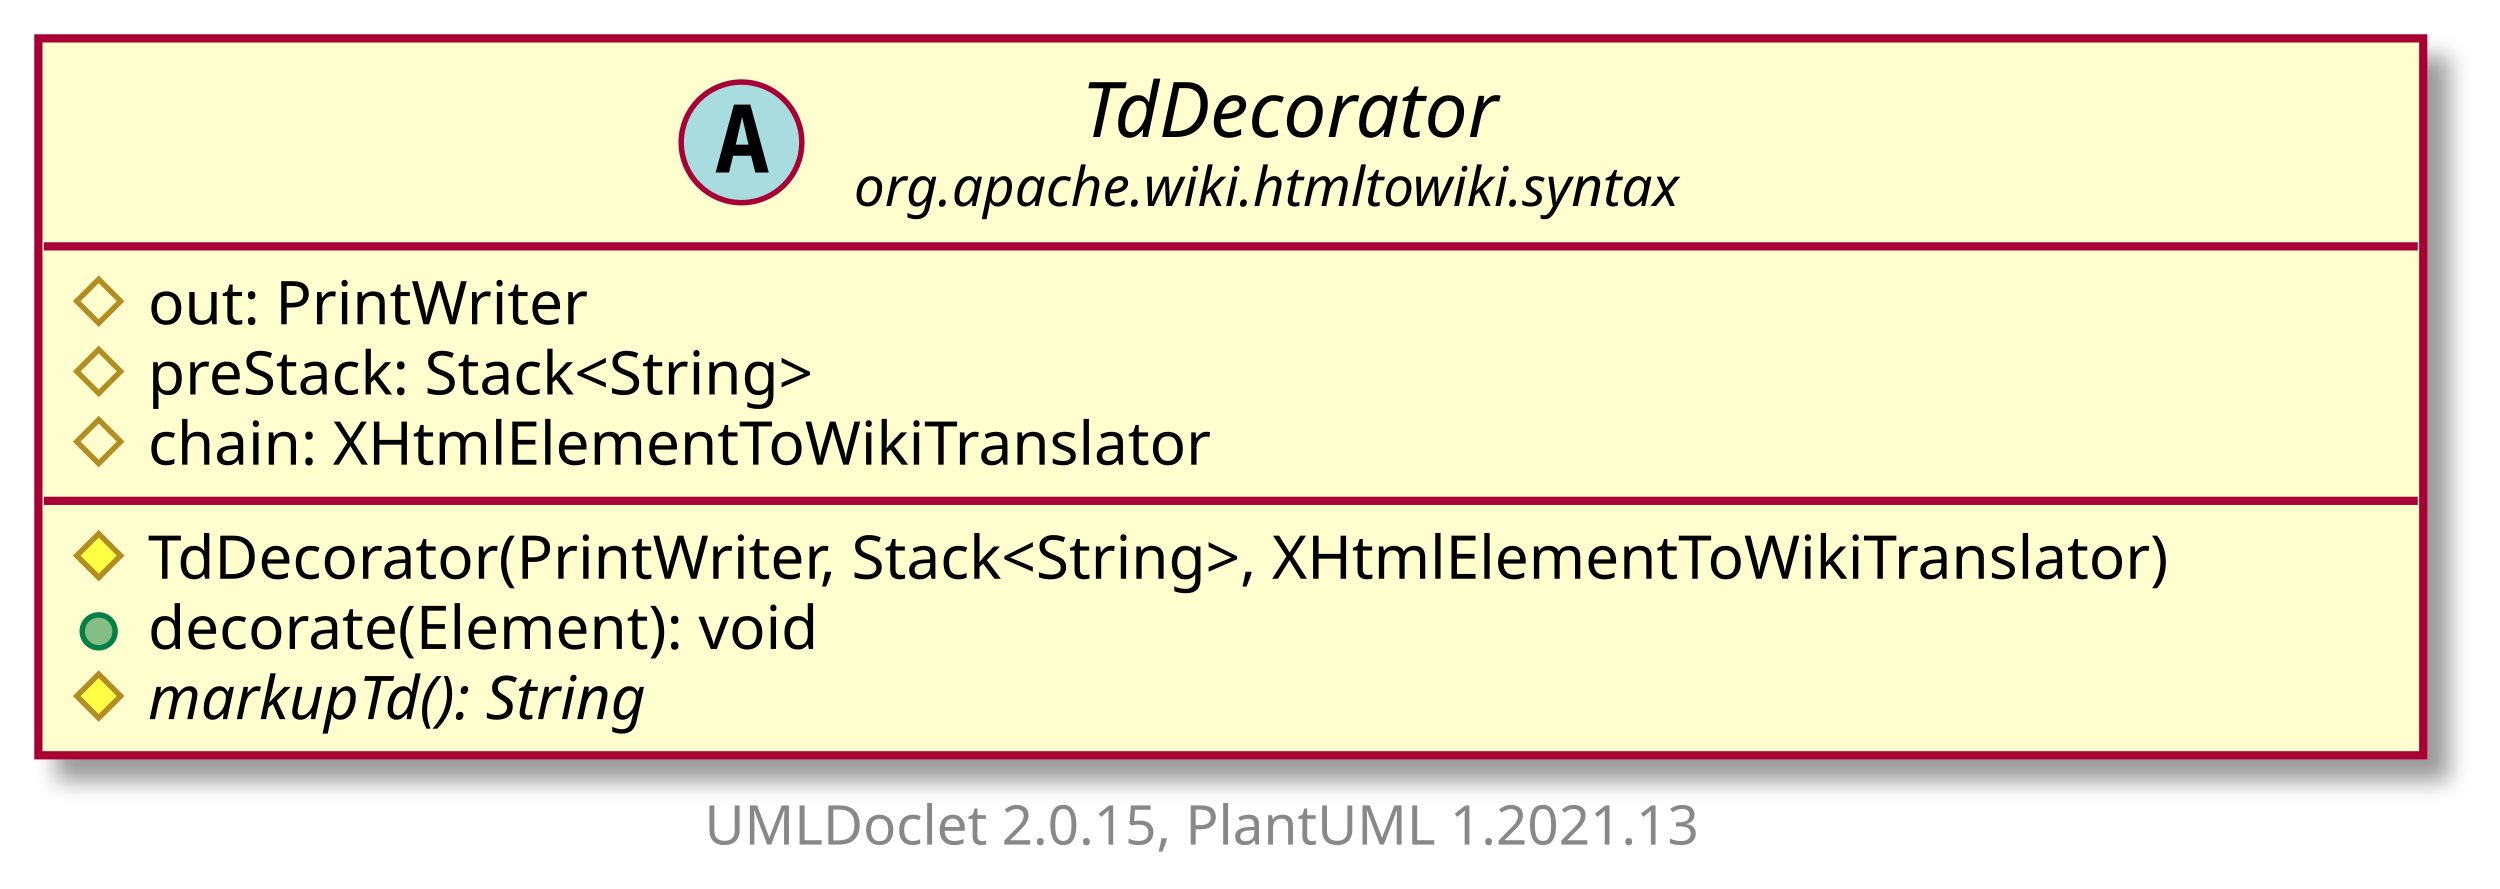
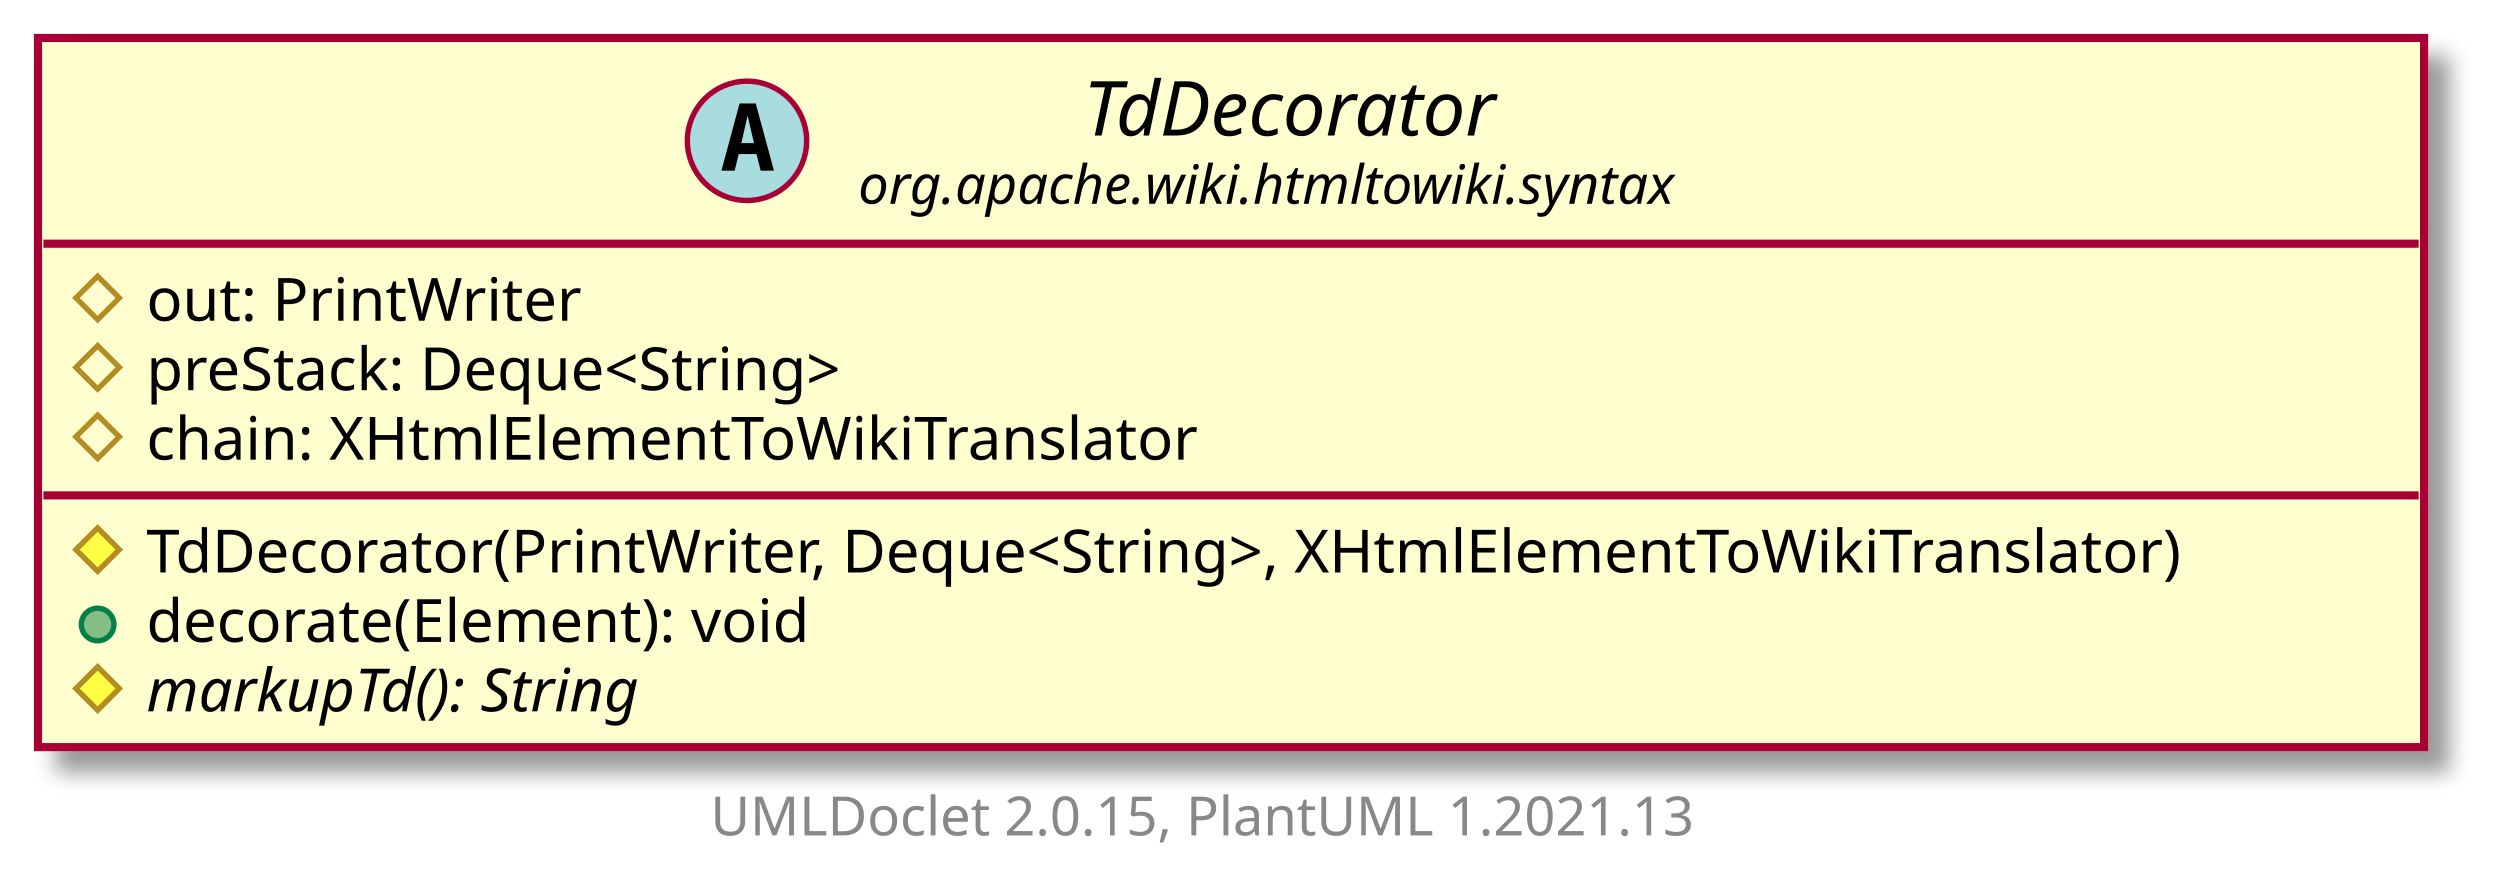
- <svg xmlns="http://www.w3.org/2000/svg" xmlns:xlink="http://www.w3.org/1999/xlink" contentScriptType="application/ecmascript" contentStyleType="text/css" height="162px" preserveAspectRatio="none" style="width:456px;height:162px;background:#FFFFFF;" version="1.1" viewBox="0 0 456 162" width="456px" zoomAndPan="magnify">
+ <svg xmlns="http://www.w3.org/2000/svg" xmlns:xlink="http://www.w3.org/1999/xlink" contentScriptType="application/ecmascript" contentStyleType="text/css" height="162px" preserveAspectRatio="none" style="width:461px;height:162px;background:#FFFFFF;" version="1.1" viewBox="0 0 461 162" width="461px" zoomAndPan="magnify">
  <defs>
-     <filter height="300%" id="f1mu06h6iloaft" width="300%" x="-1" y="-1">
+     <filter height="300%" id="f1upk7isn50gmf" width="300%" x="-1" y="-1">
      <feGaussianBlur result="blurOut" stdDeviation="2.0" />
      <feColorMatrix in="blurOut" result="blurOut2" type="matrix" values="0 0 0 0 0 0 0 0 0 0 0 0 0 0 0 0 0 0 .4 0" />
      <feOffset dx="4.0" dy="4.0" in="blurOut2" result="blurOut3" />
      <feBlend in="SourceGraphic" in2="blurOut3" mode="normal" />
    </filter>
  </defs>
  <g>
    <a href="TdDecorator.html" target="_top" title="TdDecorator.html" xlink:actuate="onRequest" xlink:href="TdDecorator.html" xlink:show="new" xlink:title="TdDecorator.html" xlink:type="simple">
-       <rect codeLine="5" fill="#FEFECE" filter="url(#f1mu06h6iloaft)" height="130.766" id="org.apache.wiki.htmltowiki.syntax.TdDecorator" style="stroke:#A80036;stroke-width:1.5;" width="435" x="7" y="7" />
-       <ellipse cx="135.25" cy="25.969" fill="#A9DCDF" rx="11" ry="11" style="stroke:#A80036;stroke-width:1.0;" />
-       <path d="M135.359,21.312 L134.203,26.391 L136.531,26.391 L135.359,21.312 Z M133.875,19.078 L136.859,19.078 L140.219,31.469 L137.766,31.469 L137,28.406 L133.719,28.406 L132.969,31.469 L130.531,31.469 L133.875,19.078 Z " fill="#000000" />
-       <text fill="#000000" font-family="sans-serif" font-size="14" font-style="italic" lengthAdjust="spacing" textLength="87" x="197.25" y="24.995">TdDecorator</text>
-       <text fill="#000000" font-family="sans-serif" font-size="10" font-style="italic" lengthAdjust="spacing" textLength="170" x="155.75" y="37.579">org.apache.wiki.htmltowiki.syntax</text>
-       <line style="stroke:#A80036;stroke-width:1.5;" x1="8" x2="441" y1="44.938" y2="44.938" />
+       <rect codeLine="5" fill="#FEFECE" filter="url(#f1upk7isn50gmf)" height="130.766" id="org.apache.wiki.htmltowiki.syntax.TdDecorator" style="stroke:#A80036;stroke-width:1.5;" width="440" x="7" y="7" />
+       <ellipse cx="137.75" cy="25.969" fill="#A9DCDF" rx="11" ry="11" style="stroke:#A80036;stroke-width:1.0;" />
+       <path d="M137.859,21.312 L136.703,26.391 L139.031,26.391 L137.859,21.312 Z M136.375,19.078 L139.359,19.078 L142.719,31.469 L140.266,31.469 L139.5,28.406 L136.219,28.406 L135.469,31.469 L133.031,31.469 L136.375,19.078 Z " fill="#000000" />
+       <text fill="#000000" font-family="sans-serif" font-size="14" font-style="italic" lengthAdjust="spacing" textLength="87" x="199.75" y="24.995">TdDecorator</text>
+       <text fill="#000000" font-family="sans-serif" font-size="10" font-style="italic" lengthAdjust="spacing" textLength="170" x="158.25" y="37.579">org.apache.wiki.htmltowiki.syntax</text>
+       <line style="stroke:#A80036;stroke-width:1.5;" x1="8" x2="446" y1="44.938" y2="44.938" />
      <polygon fill="none" points="18,50.938,22,54.938,18,58.938,14,54.938" style="stroke:#B38D22;stroke-width:1.0;" />
      <text fill="#000000" font-family="sans-serif" font-size="11" lengthAdjust="spacing" textLength="85" x="27" y="59.148">out: PrintWriter</text>
      <polygon fill="none" points="18,63.742,22,67.742,18,71.742,14,67.742" style="stroke:#B38D22;stroke-width:1.0;" />
-       <text fill="#000000" font-family="sans-serif" font-size="11" lengthAdjust="spacing" textLength="141" x="27" y="71.953">preStack: Stack&lt;String&gt;</text>
+       <text fill="#000000" font-family="sans-serif" font-size="11" lengthAdjust="spacing" textLength="146" x="27" y="71.953">preStack: Deque&lt;String&gt;</text>
      <polygon fill="none" points="18,76.547,22,80.547,18,84.547,14,80.547" style="stroke:#B38D22;stroke-width:1.0;" />
      <text fill="#000000" font-family="sans-serif" font-size="11" lengthAdjust="spacing" textLength="211" x="27" y="84.757">chain: XHtmlElementToWikiTranslator</text>
-       <line style="stroke:#A80036;stroke-width:1.5;" x1="8" x2="441" y1="91.352" y2="91.352" />
+       <line style="stroke:#A80036;stroke-width:1.5;" x1="8" x2="446" y1="91.352" y2="91.352" />
      <polygon fill="#FFFF44" points="18,97.352,22,101.352,18,105.352,14,101.352" style="stroke:#B38D22;stroke-width:1.0;" />
-       <text fill="#000000" font-family="sans-serif" font-size="11" lengthAdjust="spacing" textLength="409" x="27" y="105.562">TdDecorator(PrintWriter, Stack&lt;String&gt;, XHtmlElementToWikiTranslator)</text>
+       <text fill="#000000" font-family="sans-serif" font-size="11" lengthAdjust="spacing" textLength="414" x="27" y="105.562">TdDecorator(PrintWriter, Deque&lt;String&gt;, XHtmlElementToWikiTranslator)</text>
      <ellipse cx="18" cy="115.156" fill="#84BE84" rx="3" ry="3" style="stroke:#038048;stroke-width:1.0;" />
      <text fill="#000000" font-family="sans-serif" font-size="11" lengthAdjust="spacing" textLength="135" x="27" y="118.367">decorate(Element): void</text>
      <polygon fill="#FFFF44" points="18,122.961,22,126.961,18,130.961,14,126.961" style="stroke:#B38D22;stroke-width:1.0;" />
      <text fill="#000000" font-family="sans-serif" font-size="11" font-style="italic" lengthAdjust="spacing" textLength="106" x="27" y="131.171">markupTd(): String</text>
    </a>
-     <text fill="#888888" font-family="sans-serif" font-size="10" lengthAdjust="spacing" textLength="192" x="128.5" y="154.048">UMLDoclet 2.0.15, PlantUML 1.2021.13</text>
+     <text fill="#888888" font-family="sans-serif" font-size="10" lengthAdjust="spacing" textLength="192" x="131" y="154.048">UMLDoclet 2.0.15, PlantUML 1.2021.13</text>
  </g>
</svg>
